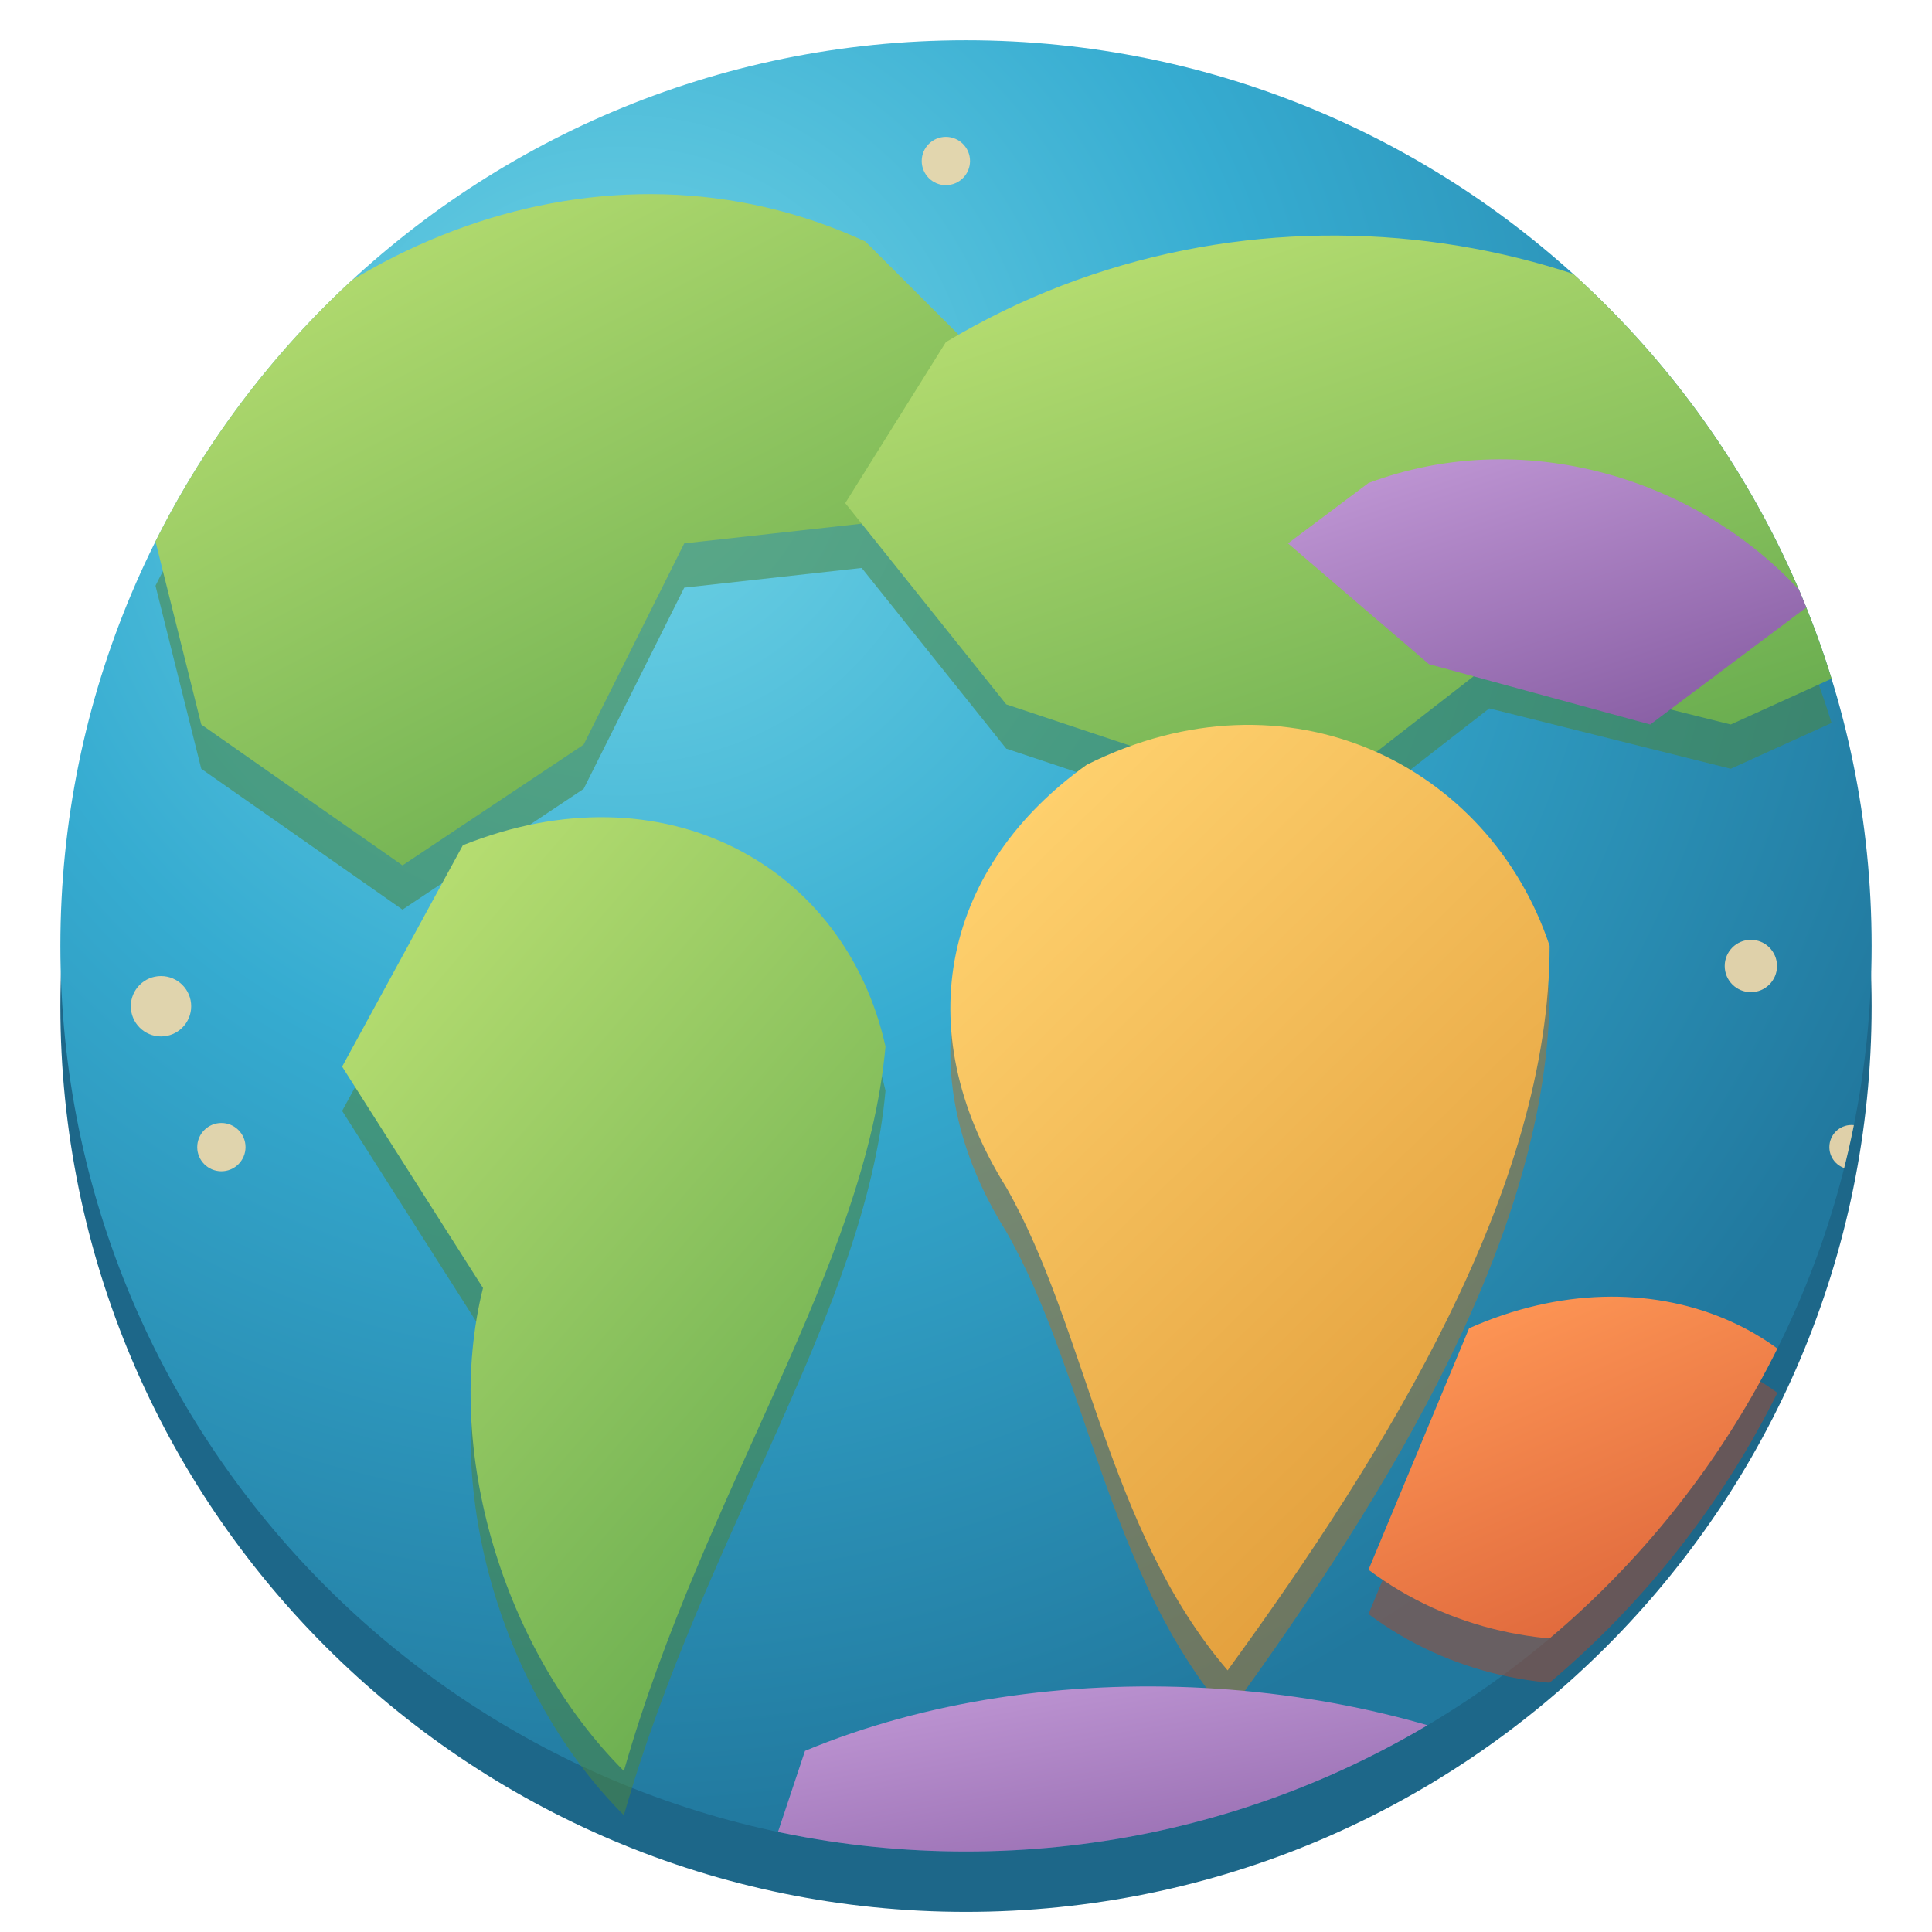
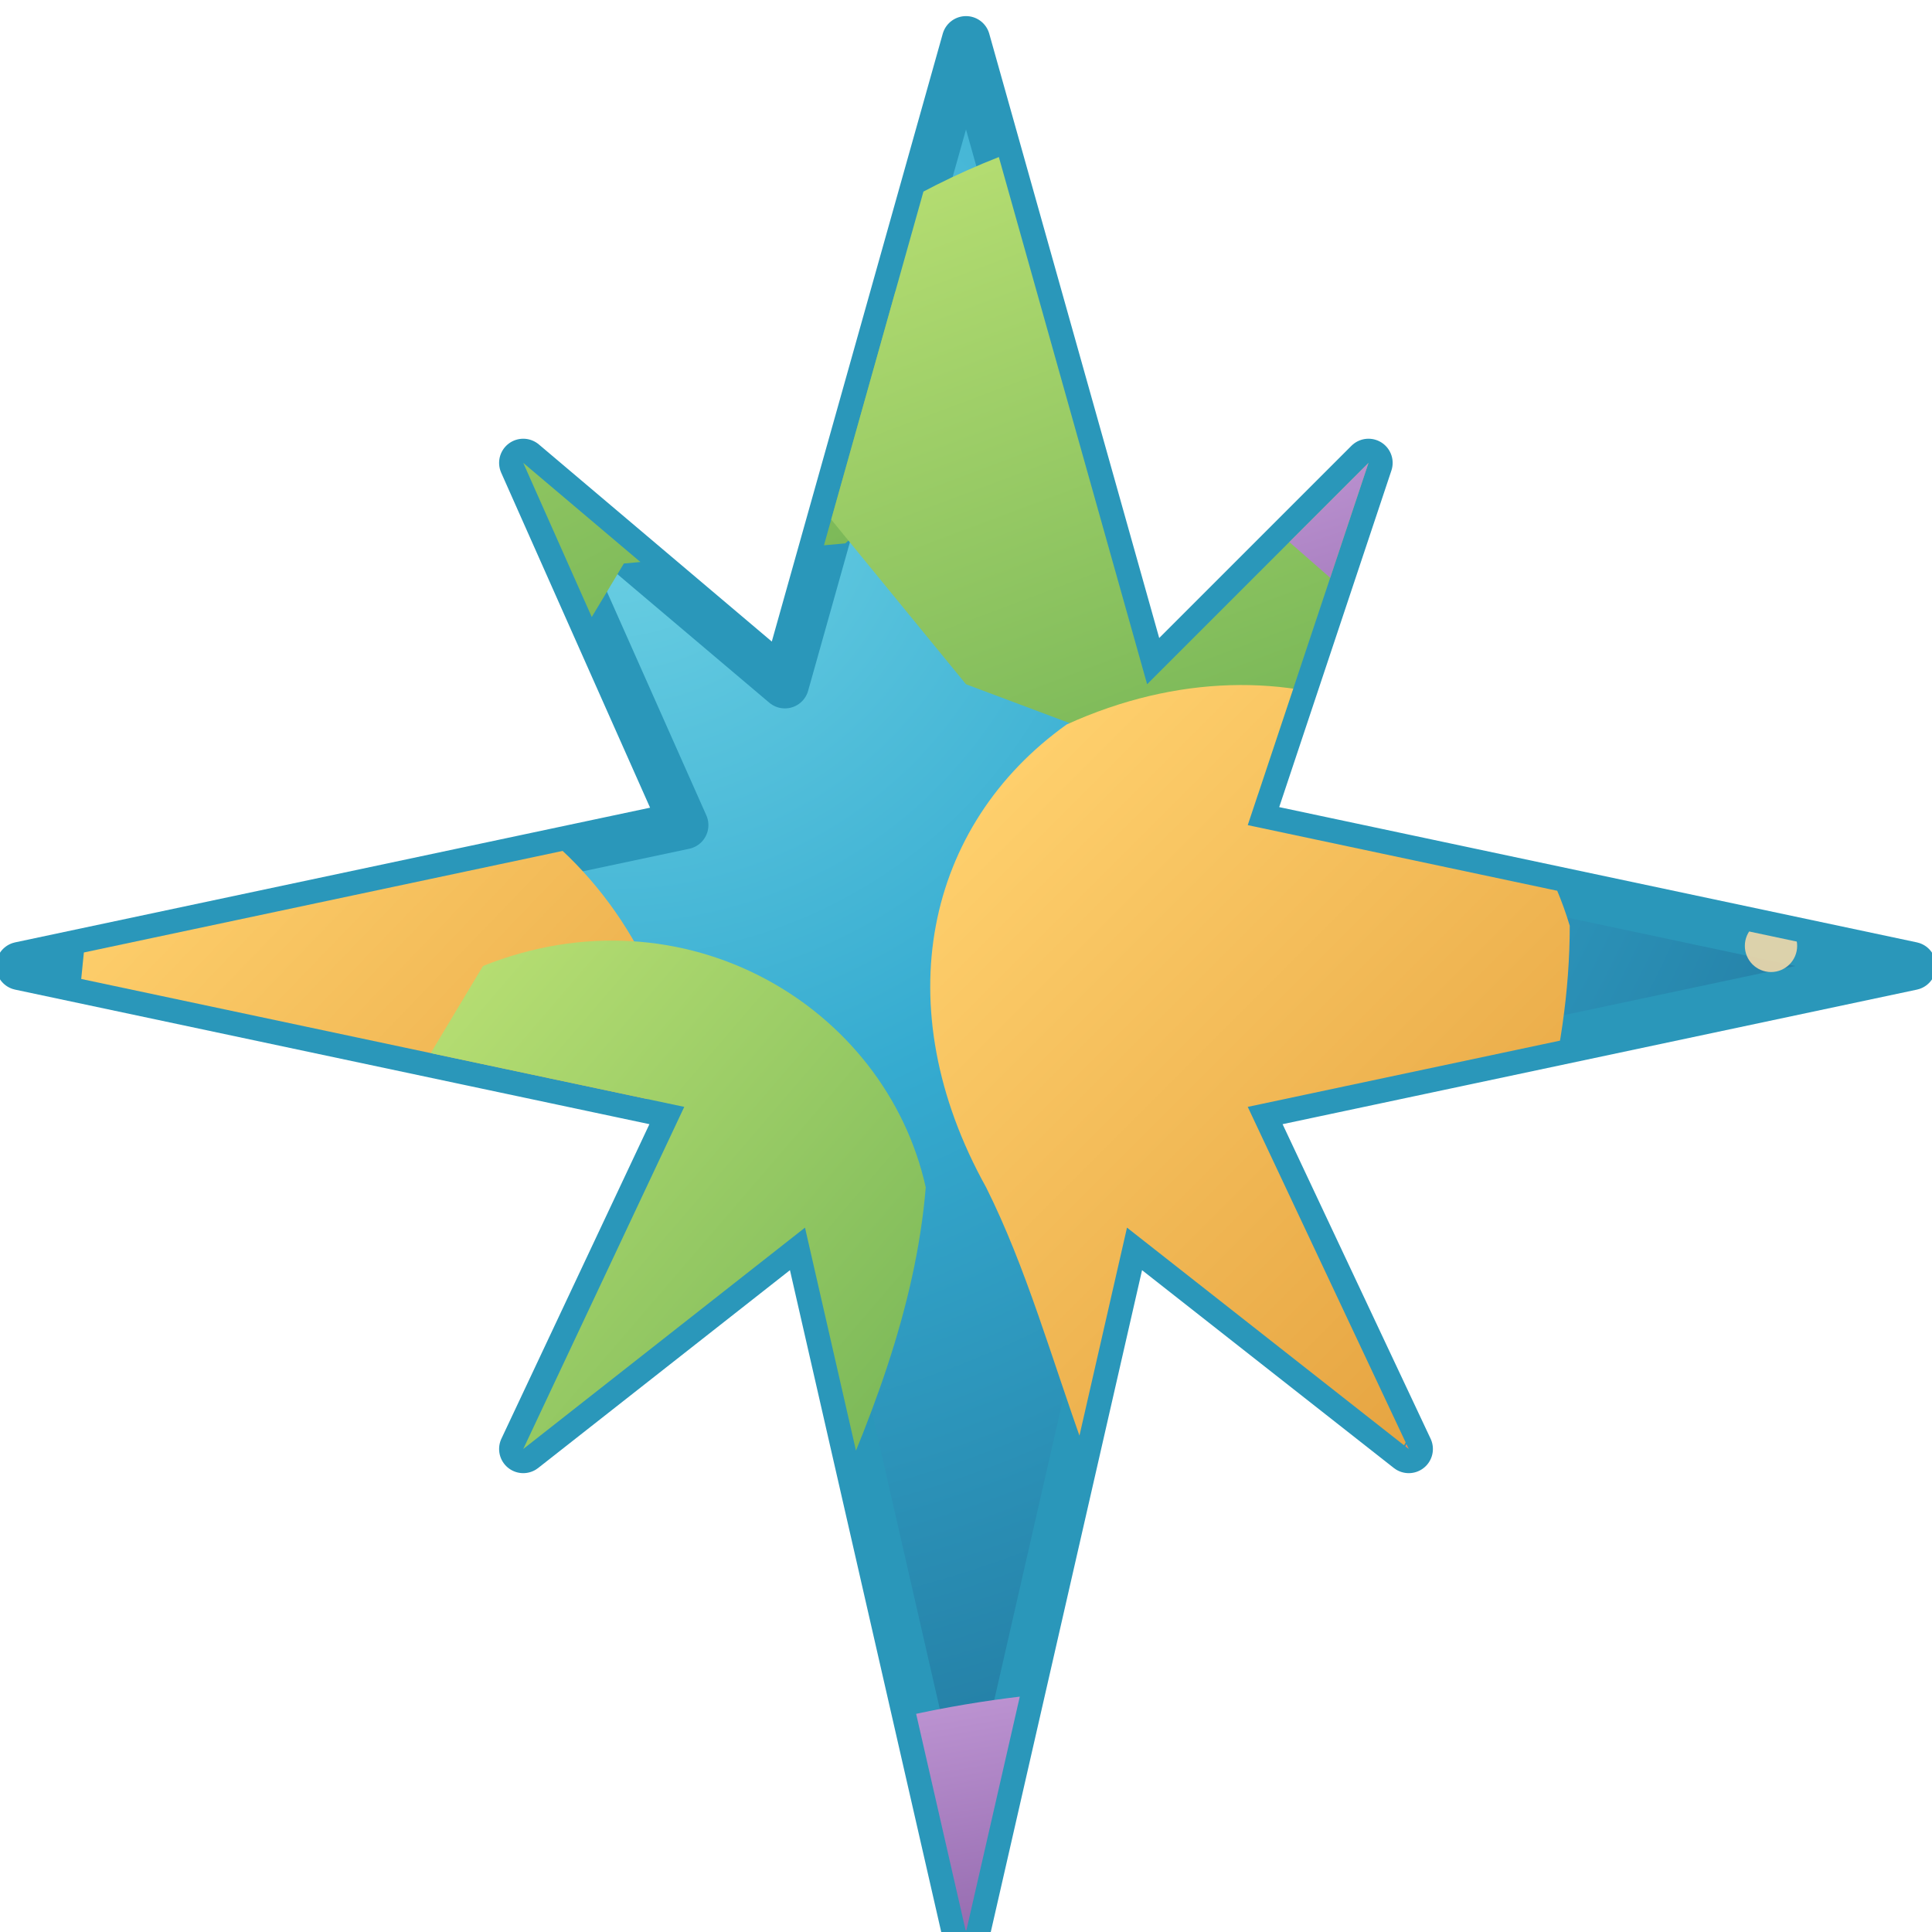
- <svg xmlns="http://www.w3.org/2000/svg" viewBox="0 0 96 96" role="img" aria-label="Globus bez kompasa">
+ <svg xmlns="http://www.w3.org/2000/svg" viewBox="0 0 96 96" role="img" aria-label="Originalni globus sa uklonjenim kompasom">
  <defs>
-     <radialGradient id="center-ocean" cx="31%" cy="22%" r="78%">
-       <stop offset="0" stop-color="#73d5e6" />
-       <stop offset="0.46" stop-color="#36acd1" />
-       <stop offset="1" stop-color="#21789e" />
+     <radialGradient id="compass-ocean" cx="31%" cy="22%" r="78%">
+       <stop offset="0" stop-color="#70d3e5" />
+       <stop offset="0.46" stop-color="#35abd0" />
+       <stop offset="1" stop-color="#21779e" />
    </radialGradient>
-     <linearGradient id="center-green" x1="0.18" x2="0.84" y1="0" y2="1">
-       <stop offset="0" stop-color="#b9df72" />
-       <stop offset="1" stop-color="#61a84c" />
+     <linearGradient id="compass-green" x1="0.18" x2="0.84" y1="0" y2="1">
+       <stop offset="0" stop-color="#b8df73" />
+       <stop offset="1" stop-color="#61a84d" />
    </linearGradient>
-     <linearGradient id="center-sand" x1="0.2" x2="0.82" y1="0" y2="1">
-       <stop offset="0" stop-color="#ffd26f" />
+     <linearGradient id="compass-sand" x1="0.2" x2="0.82" y1="0" y2="1">
+       <stop offset="0" stop-color="#ffd16e" />
      <stop offset="1" stop-color="#df9835" />
    </linearGradient>
-     <linearGradient id="center-purple" x1="0.18" x2="0.82" y1="0" y2="1">
+     <linearGradient id="compass-purple" x1="0.18" x2="0.82" y1="0" y2="1">
      <stop offset="0" stop-color="#bf96d4" />
-       <stop offset="1" stop-color="#875da3" />
+       <stop offset="1" stop-color="#865ca2" />
    </linearGradient>
-     <linearGradient id="center-orange" x1="0.18" x2="0.82" y1="0" y2="1">
+     <linearGradient id="compass-orange" x1="0.18" x2="0.82" y1="0" y2="1">
      <stop offset="0" stop-color="#ff9856" />
      <stop offset="1" stop-color="#d95f37" />
    </linearGradient>
-     <clipPath id="center-globe-clip">
-       <circle cx="48" cy="47" r="45" />
+     <path id="compass-shape" d="M48 2 57 34 68 23 62 41 95 48 62 55 70 72 56 61 48 96 40 61 26 72 34 55 1 48 34 41 26 23 39 34Z" />
+     <clipPath id="compass-clip">
+       <use href="#compass-shape" />
    </clipPath>
  </defs>
-   <circle cx="48" cy="50" r="45" fill="#1d6789" />
-   <circle cx="48" cy="47" r="45" fill="url(#center-ocean)" />
-   <g clip-path="url(#center-globe-clip)" opacity="0.55" transform="translate(0 2.2)">
-     <path fill="#4d873e" d="M7 24c8-12 23-18 36-12l7 7-7 7-9 1-5 10-9 6-10-7-3-12Z" />
-     <path fill="#4d873e" d="M23 42c10-4 19 1 21 10-1 11-9 22-13 36-6-6-9-16-7-24l-7-11 6-11Z" />
-     <path fill="#4d873e" d="M47 17c15-9 34-6 45 5l5 9-11 5-12-3-9 7-15-5-8-10 5-8Z" />
-     <path fill="#ac752e" d="M54 38c10-5 20 0 23 9 0 12-8 25-16 36-6-7-7-17-11-24-5-8-3-16 4-21Z" />
-     <path fill="#a34a31" d="M73 66c9-4 18 0 20 8-5 8-17 10-25 4l5-12Z" />
-   </g>
-   <g clip-path="url(#center-globe-clip)">
-     <path fill="url(#center-green)" d="M7 24c8-12 23-18 36-12l7 7-7 7-9 1-5 10-9 6-10-7-3-12Z" />
-     <path fill="url(#center-green)" d="M23 42c10-4 19 1 21 10-1 11-9 22-13 36-6-6-9-16-7-24l-7-11 6-11Z" />
-     <path fill="url(#center-green)" d="M47 17c15-9 34-6 45 5l5 9-11 5-12-3-9 7-15-5-8-10 5-8Z" />
-     <path fill="url(#center-sand)" d="M54 38c10-5 20 0 23 9 0 12-8 25-16 36-6-7-7-17-11-24-5-8-3-16 4-21Z" />
-     <path fill="url(#center-purple)" d="M68 24c8-3 17 0 22 6l-8 6-11-3-7-6 4-3Z" />
-     <path fill="url(#center-orange)" d="M73 66c9-4 18 0 20 8-5 8-17 10-25 4l5-12Z" />
-     <path fill="url(#center-purple)" d="M40 87c12-5 28-4 39 2-10 7-27 8-41 4l2-6Z" />
-     <g fill="#efd8aa" opacity="0.92">
-       <circle cx="8" cy="50" r="1.5" />
-       <circle cx="11" cy="57" r="1.2" />
-       <circle cx="87" cy="48" r="1.3" />
+   <use href="#compass-shape" fill="url(#compass-ocean)" stroke="#2a97ba" stroke-width="2.4" stroke-linejoin="round" />
+   <g clip-path="url(#compass-clip)">
+     <path fill="url(#compass-green)" d="M-2 13C10 2 29 2 42 12l8 8-8 7-11 1-6 10-11 7L2 36-2 13Z" />
+     <path fill="url(#compass-sand)" d="M5 39c12-5 24 0 28 11-1 11-9 21-14 35-7-7-10-17-8-26L4 49l1-10Z" />
+     <path fill="url(#compass-green)" d="M45 10c16-9 37-5 50 8l5 10-12 7-14-3-10 8-16-6-9-11 6-13Z" />
+     <path fill="url(#compass-green)" d="M24 48c10-4 20 2 22 11-1 12-9 23-14 37-7-7-9-17-7-26l-7-12 6-10Z" />
+     <path fill="url(#compass-sand)" d="M53 36c11-5 22 0 25 10 0 13-8 27-17 39-7-8-8-18-12-26-5-9-3-18 4-23Z" />
+     <path fill="url(#compass-purple)" d="M67 22c9-4 20-1 27 7l-10 7-13-3-8-7 4-4Z" />
+     <path fill="url(#compass-orange)" d="M73 65c10-4 20 0 23 9-6 10-19 11-29 4l6-13Z" />
+     <path fill="url(#compass-purple)" d="M39 87c14-5 32-4 45 3-12 7-31 8-47 4l2-7Z" />
+     <g fill="#efd8aa" opacity="0.9">
+       <circle cx="7" cy="51" r="1.4" />
+       <circle cx="11" cy="58" r="1.2" />
+       <circle cx="88" cy="47" r="1.3" />
      <circle cx="92" cy="57" r="1.1" />
-       <circle cx="47" cy="8" r="1.2" />
    </g>
  </g>
</svg>
